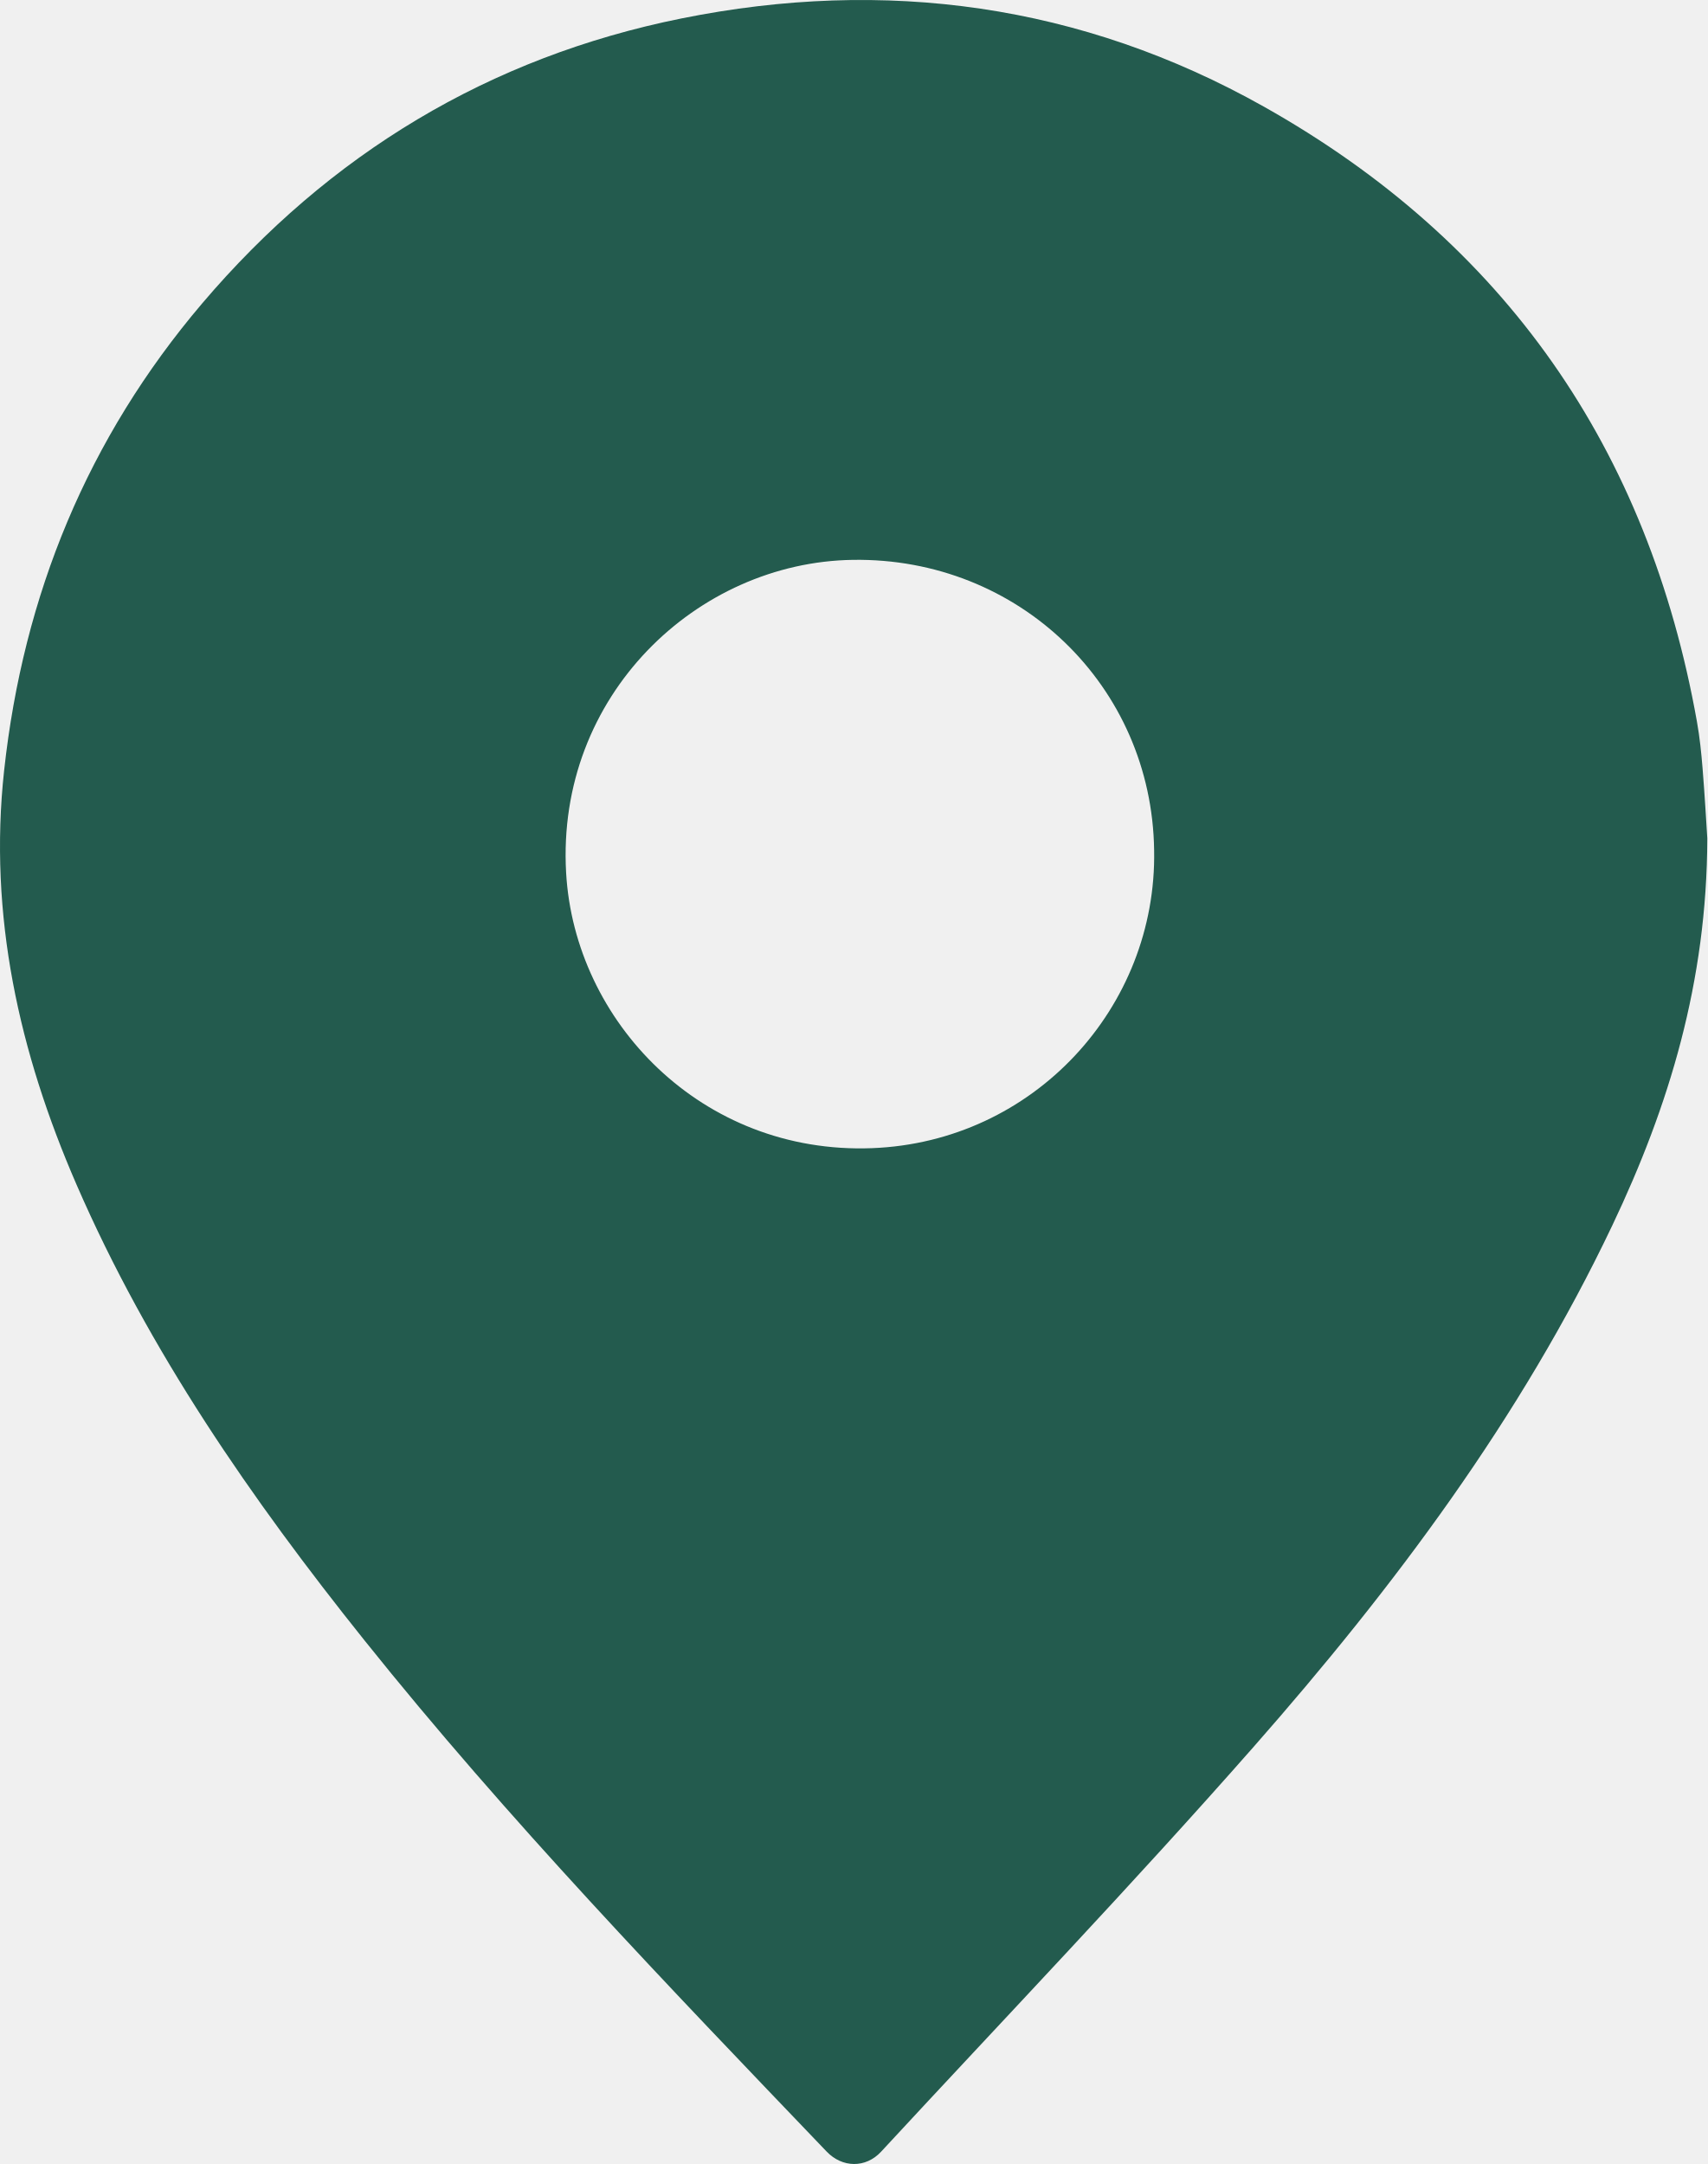
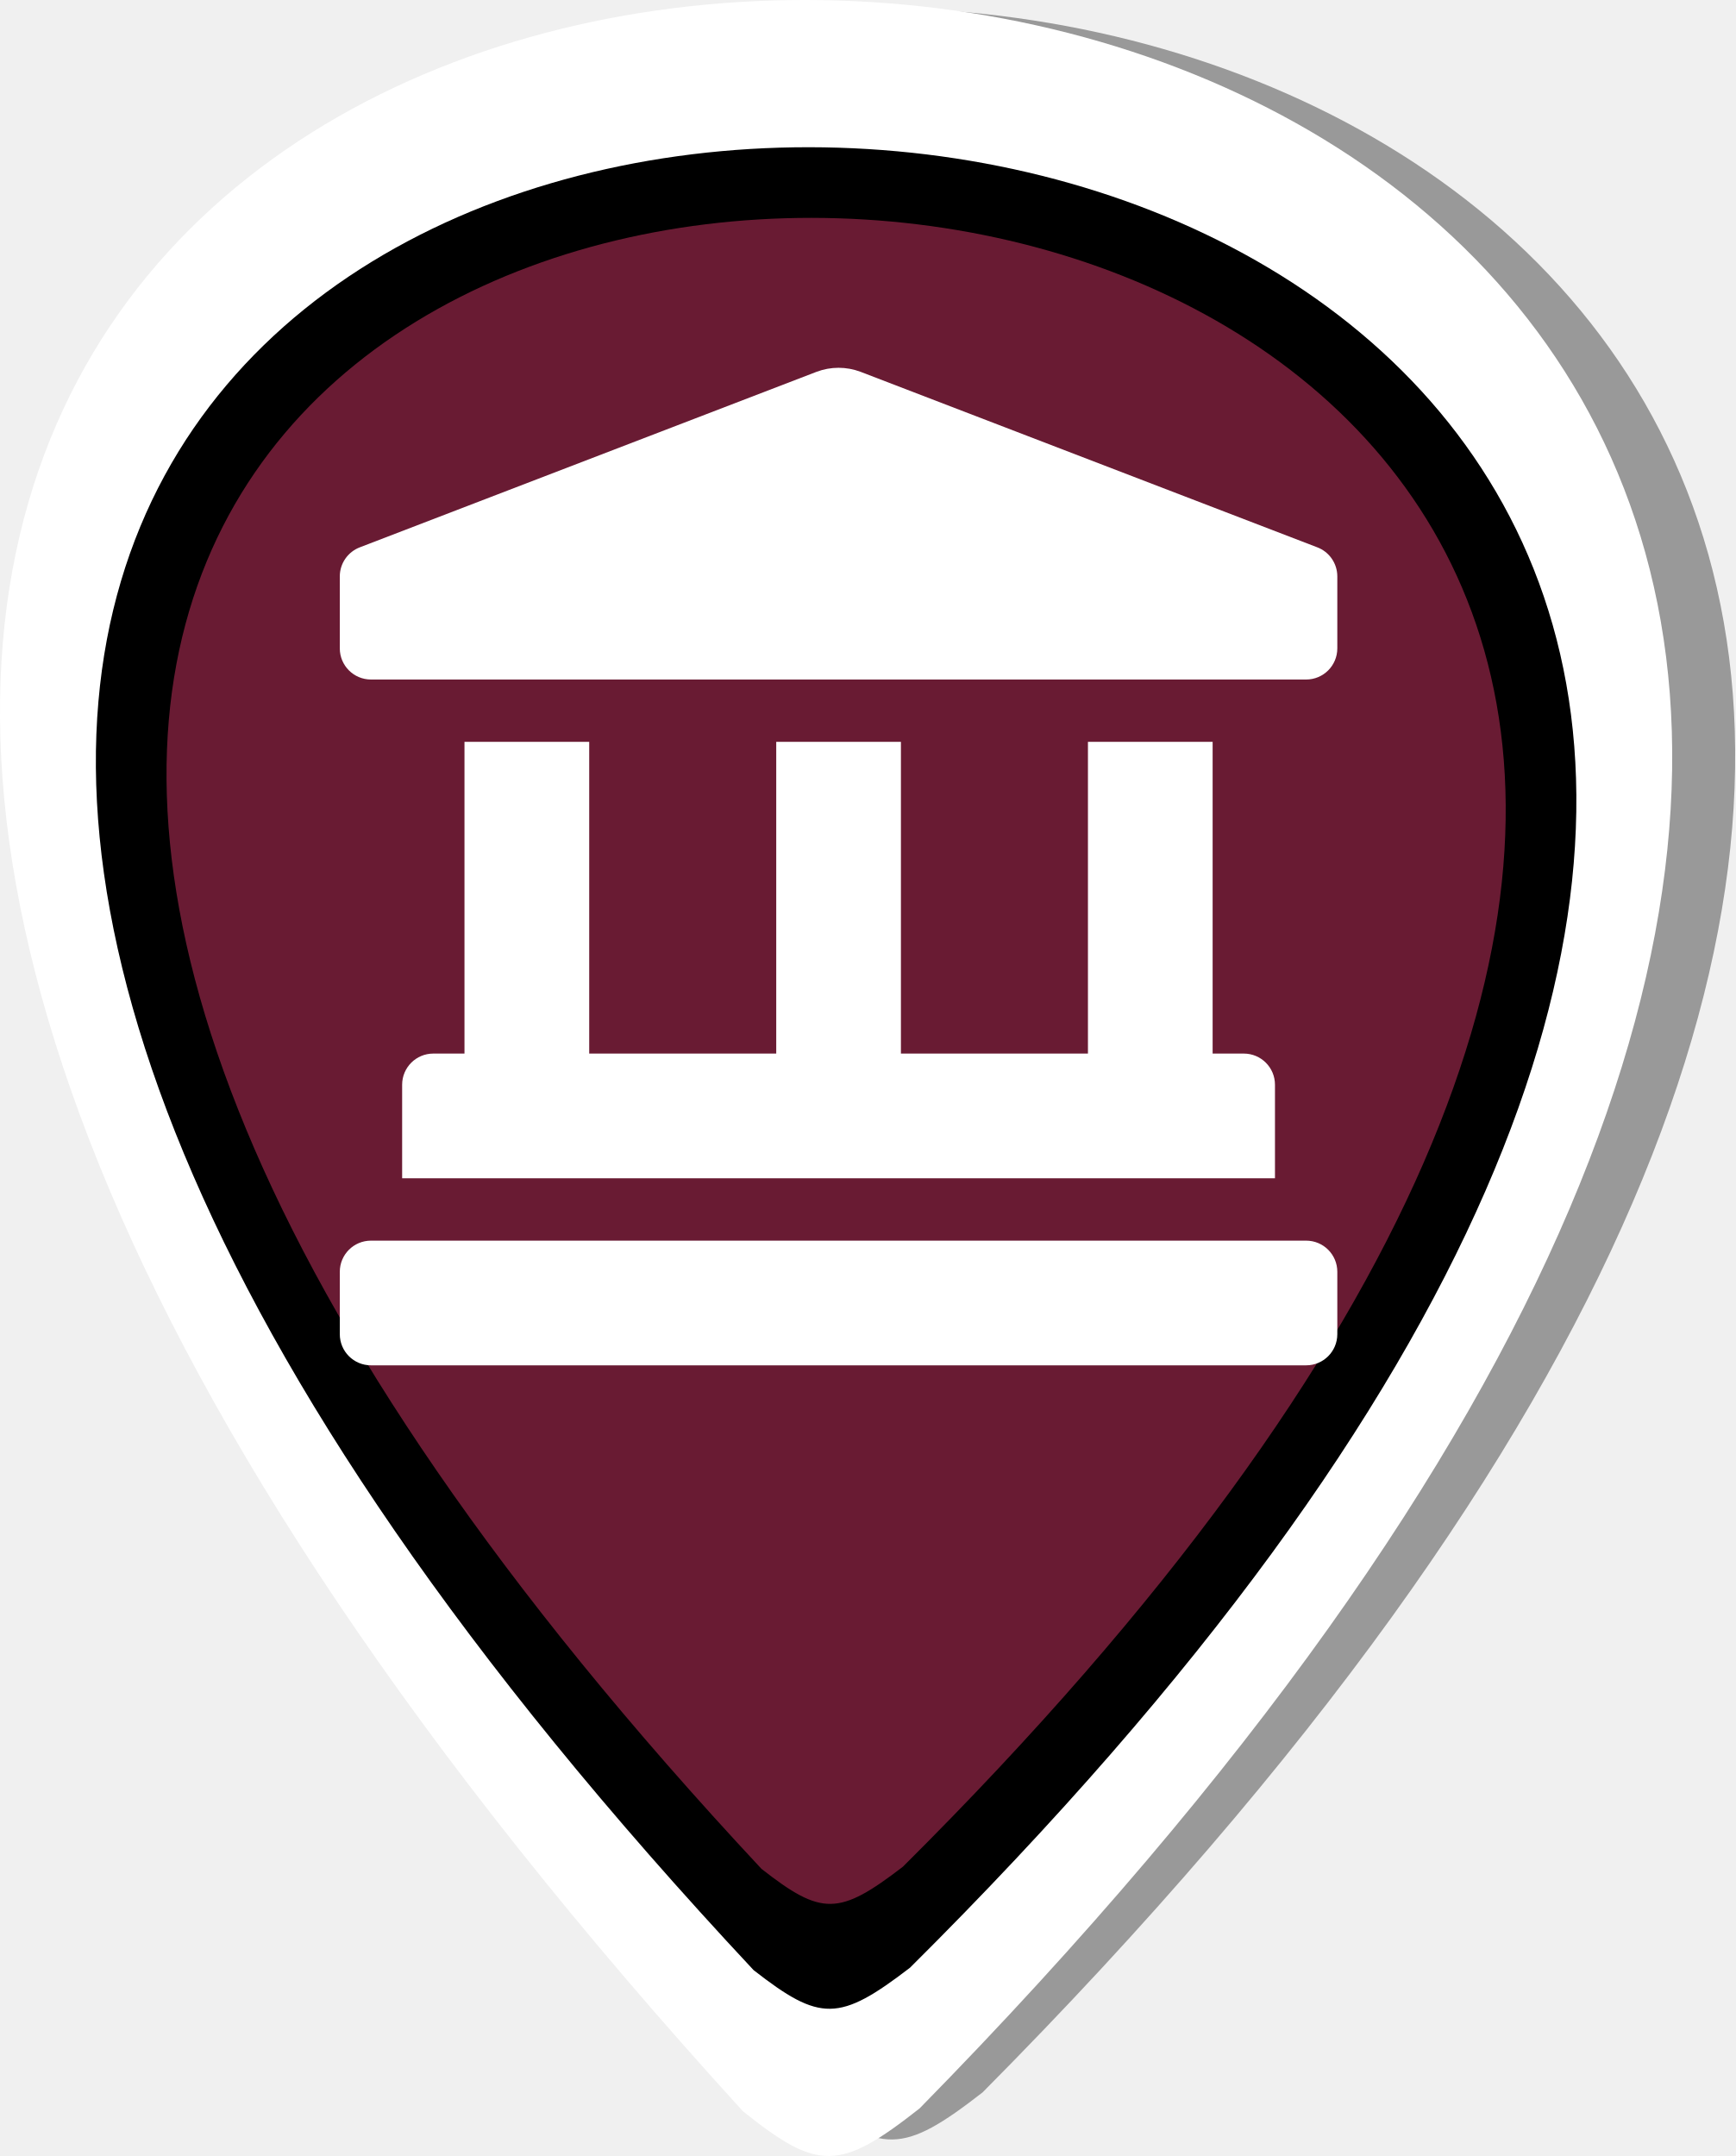
- <svg xmlns="http://www.w3.org/2000/svg" version="1.1" id="Capa_1" x="0px" y="0px" viewBox="0 0 851.99 1080" style="enable-background:new 0 0 851.99 1080;" xml:space="preserve">
-   <style type="text/css">
- 	.st0{fill:#235B4E;}
- 	.st1{fill:#9C182F;}
- 	.st2{fill:#636569;}
- 	.st3{fill:#00A19B;}
- 	.st4{fill:#BC955C;}
- </style>
-   <g>
-     <path class="st0" d="M851.99,418.41c-0.19,71.7-19.11,133.63-47.38,193.11c-45.75,96.26-109.08,180.75-178.96,260.22   c-60.44,68.73-123.79,134.91-185.96,202.12c-7.69,8.31-19.38,8.08-27.18-0.07c-79.33-82.9-158.95-165.53-230.73-255.25   C125.43,748.1,74.28,674.31,38.16,591.14C9.55,525.25-5.83,456.9,2.06,384.52c9.56-87.65,41.68-165.85,98.83-233.1   C164.26,76.86,244.14,28.54,340.03,9.21c101.71-20.51,199.6-7.15,290.5,43.92c120.56,67.73,192.03,171.02,216.29,307.04   c1.37,7.69,2.18,15.51,2.81,23.31C850.71,396.79,851.45,410.13,851.99,418.41z M575.94,424.33   c-1.13-82.02-67.54-146.12-150.29-144.92c-77.81,1.12-148.18,67.7-143.14,156.17c4.21,74.08,67.5,140.68,152.66,137.44   C515.81,569.95,577.4,502.72,575.94,424.33z" />
+ <svg xmlns="http://www.w3.org/2000/svg" width="155.691" height="193.448" viewBox="0 0 41.193 51.183" version="1.1" id="svg5" xml:space="preserve">
+   <defs id="defs2" />
+   <g id="layer1" transform="translate(-286.3923,172.6316)">
+     <path style="fill:#999999;stroke:none;stroke-width:0.434" d="m 305.524,-122.891 c -62.886,-68.195 67.551,-63.903 4.195,-0.068 -1.9,1.479 -2.409,1.48 -4.195,0.068 z" id="path104-5-1-5-77-9" />
+     <path style="fill:#ffffff;stroke:none;stroke-width:0.437" d="m 304.029,-122.511 c -62.886,-68.969 67.551,-64.629 4.195,-0.068 -1.9,1.495 -2.409,1.497 -4.195,0.068 z" id="path104-2-5-51-0" />
+     <path style="fill:#000000;stroke:none;stroke-width:0.382" d="m 304.283,-125.861 c -55.677,-59.55 59.807,-55.802 3.714,-0.059 -1.682,1.291 -2.133,1.292 -3.714,0.059 z" id="path104-1-0-6-26-5" />
+     <path style="fill:#691b33;fill-opacity:1;fill-rule:evenodd;stroke:none;stroke-width:0.346" d="m 304.47,-128.265 c -50.363,-53.934 54.099,-50.54 3.359,-0.053 -1.521,1.169 -1.929,1.171 -3.359,0.053 z" id="path104-1-3-4-3-6-2" />
+     <path fill="#626567" d="m 317.66,-159.64 -10.841,-4.166 a 1.478,1.478 0 0 0 -1.039,0 l -10.841,4.166 a 0.74,0.74 0 0 0 -0.48,0.693 v 1.707 c 0,0.409 0.331,0.74 0.74,0.74 h 22.201 c 0.409,0 0.74,-0.331 0.74,-0.74 v -1.707 c 0,-0.309 -0.191,-0.585 -0.48,-0.693 z m -20.241,4.62 v 7.4 h -0.74 c -0.409,0 -0.74,0.331 -0.74,0.74 v 2.22 h 20.721 v -2.22 c 0,-0.409 -0.331,-0.74 -0.74,-0.74 h -0.74 v -7.4 h -2.96 v 7.4 h -4.44 v -7.4 h -2.96 v 7.4 h -4.44 v -7.4 z m 19.981,11.841 h -22.201 c -0.409,0 -0.74,0.331 -0.74,0.74 v 1.48 c 0,0.409 0.331,0.74 0.74,0.74 h 22.201 c 0.409,0 0.74,-0.331 0.74,-0.74 v -1.48 c 0,-0.409 -0.331,-0.74 -0.74,-0.74 z" id="path8206-5-2" style="fill:#ffffff;stroke-width:0.046" />
  </g>
</svg>
